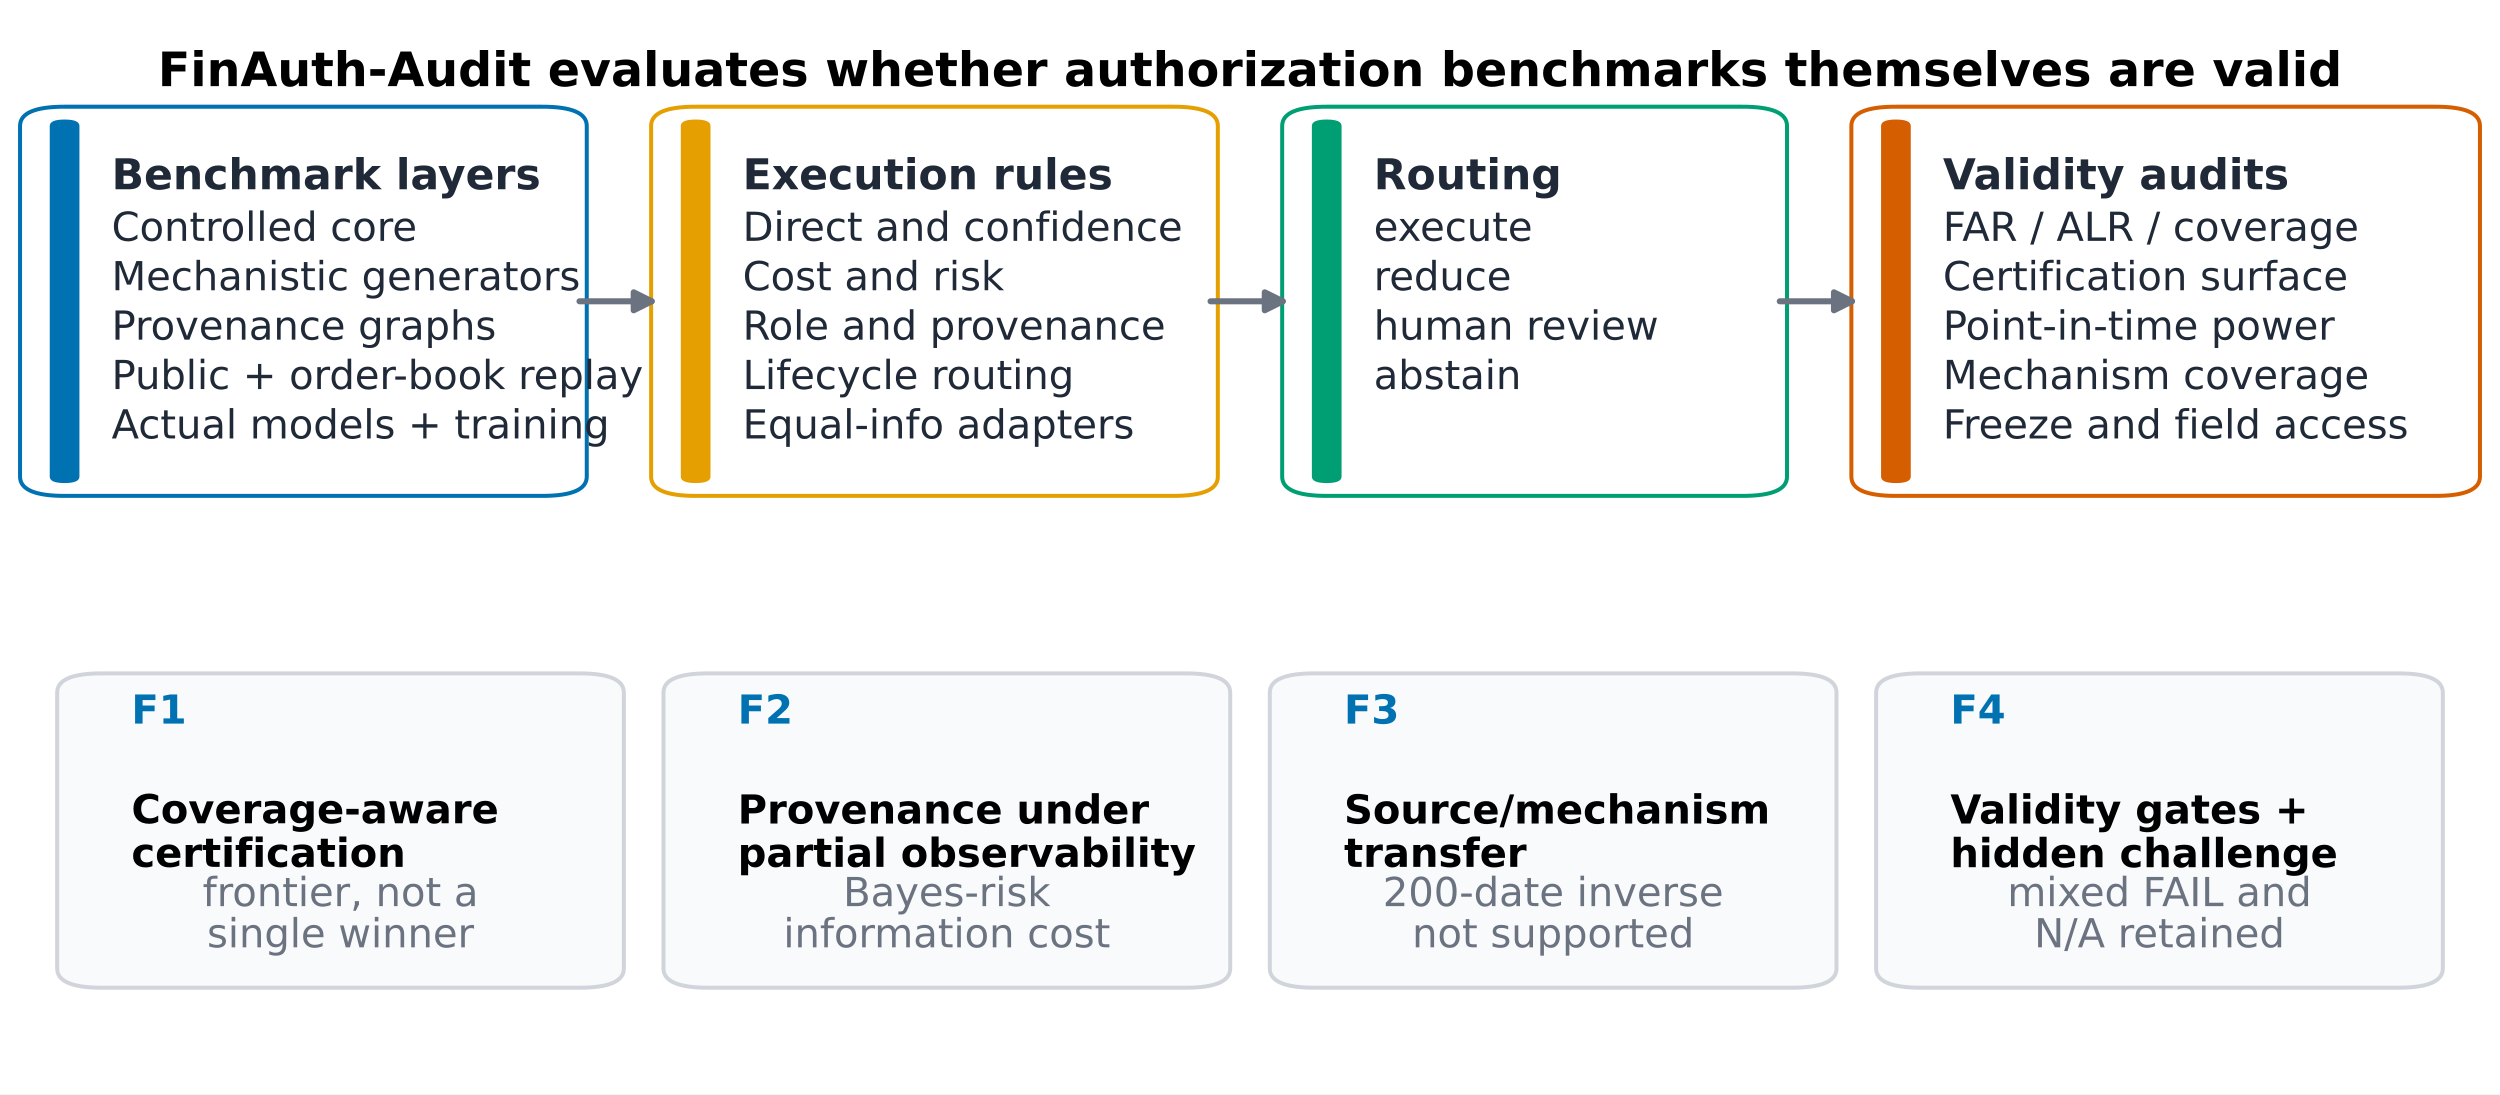
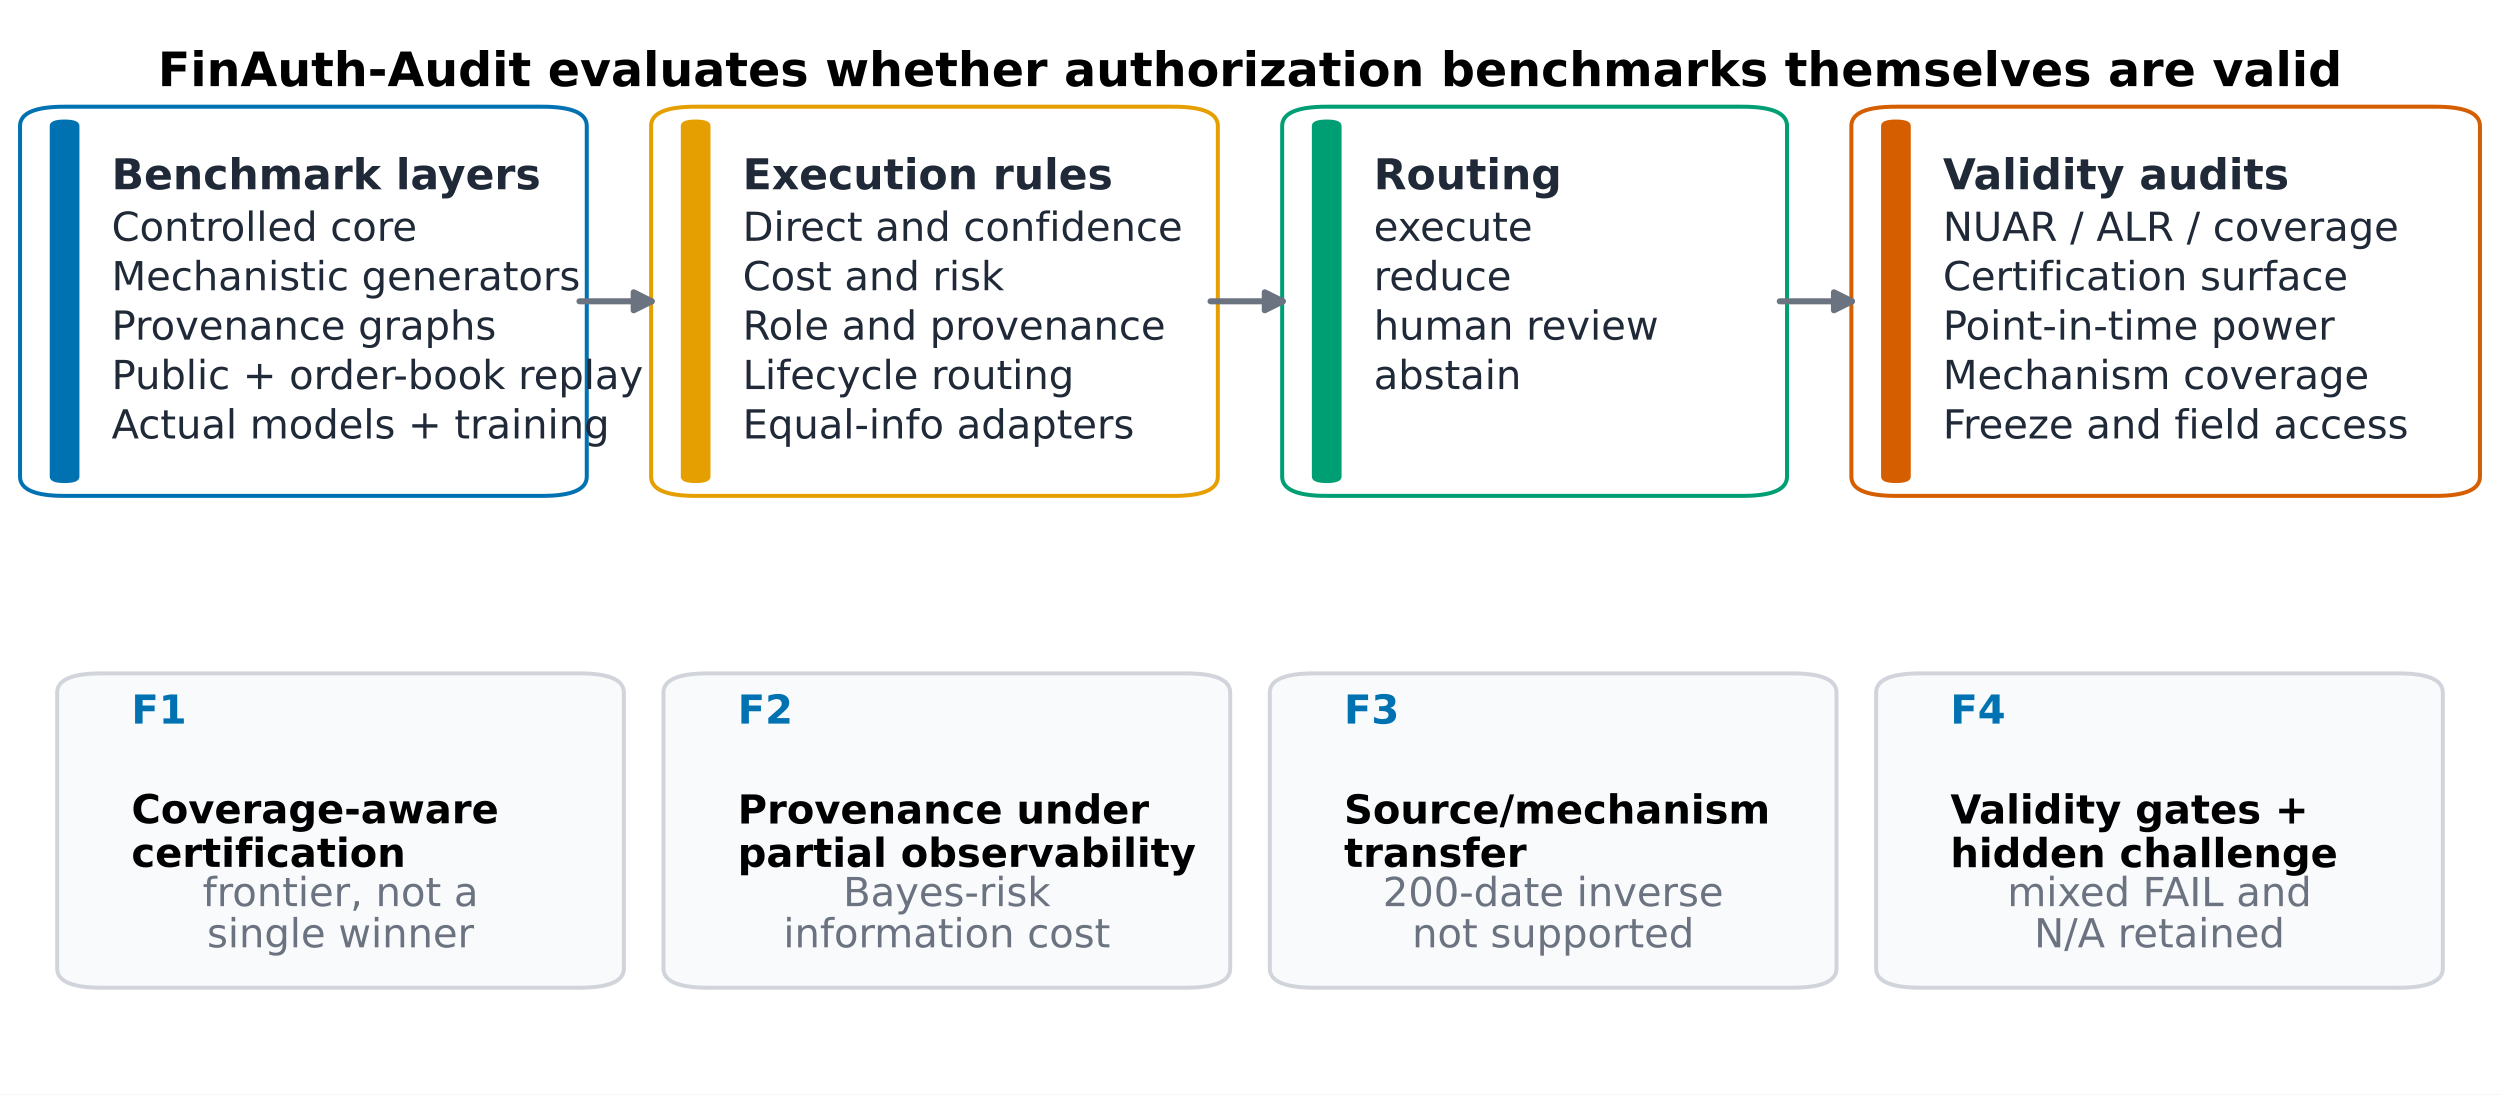
<svg xmlns="http://www.w3.org/2000/svg" width="499.44pt" height="218.64pt" viewBox="0 0 499.44 218.64" version="1.1">
  <defs>
    <style type="text/css">*{stroke-linejoin: round; stroke-linecap: butt}</style>
  </defs>
  <g id="figure_1">
    <g id="patch_1">
-       <path d="M 0 218.64  L 499.44 218.64  L 499.44 0  L 0 0  z " style="fill: #ffffff" />
+       <path d="M 0 218.64 L 499.44 218.64 L 499.44 0 L 0 0 z " style="fill: #ffffff" />
    </g>
    <g id="axes_1">
      <g id="patch_2">
-         <path d="M 12.902 99.067  L 108.321 99.067  Q 117.221 99.067 117.221 95.222  L 117.221 25.162  Q 117.221 21.317 108.321 21.317  L 12.902 21.317  Q 4.003 21.317 4.003 25.162  L 4.003 95.222  Q 4.003 99.067 12.902 99.067  z " clip-path="url(#p58096dcb7e)" style="fill: #ffffff; stroke: #0072b2; stroke-width: 0.8; stroke-linejoin: miter" />
+         <path d="M 12.902 99.067 L 108.321 99.067 Q 117.221 99.067 117.221 95.222 L 117.221 25.162 Q 117.221 21.317 108.321 21.317 L 12.902 21.317 Q 4.003 21.317 4.003 25.162 L 4.003 95.222 Q 4.003 99.067 12.902 99.067 z " clip-path="url(#p4a2af002d1)" style="fill: #ffffff; stroke: #0072b2; stroke-width: 0.8; stroke-linejoin: miter" />
      </g>
      <g id="patch_3">
-         <path d="M 12.902 96.504  L 12.902 96.504  Q 15.869 96.504 15.869 95.222  L 15.869 25.162  Q 15.869 23.88 12.902 23.88  L 12.902 23.88  Q 9.936 23.88 9.936 25.162  L 9.936 95.222  Q 9.936 96.504 12.902 96.504  z " clip-path="url(#p58096dcb7e)" style="fill: #0072b2" />
+         <path d="M 12.902 96.504 L 12.902 96.504 Q 15.869 96.504 15.869 95.222 L 15.869 25.162 Q 15.869 23.88 12.902 23.88 L 12.902 23.88 Q 9.936 23.88 9.936 25.162 L 9.936 95.222 Q 9.936 96.504 12.902 96.504 z " clip-path="url(#p4a2af002d1)" style="fill: #0072b2" />
      </g>
      <g id="patch_4">
-         <path d="M 138.974 99.067  L 234.393 99.067  Q 243.293 99.067 243.293 95.222  L 243.293 25.162  Q 243.293 21.317 234.393 21.317  L 138.974 21.317  Q 130.075 21.317 130.075 25.162  L 130.075 95.222  Q 130.075 99.067 138.974 99.067  z " clip-path="url(#p58096dcb7e)" style="fill: #ffffff; stroke: #e69f00; stroke-width: 0.8; stroke-linejoin: miter" />
+         <path d="M 138.974 99.067 L 234.393 99.067 Q 243.293 99.067 243.293 95.222 L 243.293 25.162 Q 243.293 21.317 234.393 21.317 L 138.974 21.317 Q 130.075 21.317 130.075 25.162 L 130.075 95.222 Q 130.075 99.067 138.974 99.067 z " clip-path="url(#p4a2af002d1)" style="fill: #ffffff; stroke: #e69f00; stroke-width: 0.8; stroke-linejoin: miter" />
      </g>
      <g id="patch_5">
-         <path d="M 138.974 96.504  L 138.974 96.504  Q 141.941 96.504 141.941 95.222  L 141.941 25.162  Q 141.941 23.88 138.974 23.88  L 138.974 23.88  Q 136.008 23.88 136.008 25.162  L 136.008 95.222  Q 136.008 96.504 138.974 96.504  z " clip-path="url(#p58096dcb7e)" style="fill: #e69f00" />
+         <path d="M 138.974 96.504 L 138.974 96.504 Q 141.941 96.504 141.941 95.222 L 141.941 25.162 Q 141.941 23.88 138.974 23.88 L 138.974 23.88 Q 136.008 23.88 136.008 25.162 L 136.008 95.222 Q 136.008 96.504 138.974 96.504 z " clip-path="url(#p4a2af002d1)" style="fill: #e69f00" />
      </g>
      <g id="patch_6">
-         <path d="M 265.046 99.067  L 348.105 99.067  Q 357.004 99.067 357.004 95.222  L 357.004 25.162  Q 357.004 21.317 348.105 21.317  L 265.046 21.317  Q 256.147 21.317 256.147 25.162  L 256.147 95.222  Q 256.147 99.067 265.046 99.067  z " clip-path="url(#p58096dcb7e)" style="fill: #ffffff; stroke: #009e73; stroke-width: 0.8; stroke-linejoin: miter" />
+         <path d="M 265.046 99.067 L 348.105 99.067 Q 357.004 99.067 357.004 95.222 L 357.004 25.162 Q 357.004 21.317 348.105 21.317 L 265.046 21.317 Q 256.147 21.317 256.147 25.162 L 256.147 95.222 Q 256.147 99.067 265.046 99.067 z " clip-path="url(#p4a2af002d1)" style="fill: #ffffff; stroke: #009e73; stroke-width: 0.8; stroke-linejoin: miter" />
      </g>
      <g id="patch_7">
-         <path d="M 265.046 96.504  L 265.046 96.504  Q 268.013 96.504 268.013 95.222  L 268.013 25.162  Q 268.013 23.88 265.046 23.88  L 265.046 23.88  Q 262.08 23.88 262.08 25.162  L 262.08 95.222  Q 262.08 96.504 265.046 96.504  z " clip-path="url(#p58096dcb7e)" style="fill: #009e73" />
+         <path d="M 265.046 96.504 L 265.046 96.504 Q 268.013 96.504 268.013 95.222 L 268.013 25.162 Q 268.013 23.88 265.046 23.88 L 265.046 23.88 Q 262.08 23.88 262.08 25.162 L 262.08 95.222 Q 262.08 96.504 265.046 96.504 z " clip-path="url(#p4a2af002d1)" style="fill: #009e73" />
      </g>
      <g id="patch_8">
-         <path d="M 378.758 99.067  L 486.537 99.067  Q 495.436 99.067 495.436 95.222  L 495.436 25.162  Q 495.436 21.317 486.537 21.317  L 378.758 21.317  Q 369.859 21.317 369.859 25.162  L 369.859 95.222  Q 369.859 99.067 378.758 99.067  z " clip-path="url(#p58096dcb7e)" style="fill: #ffffff; stroke: #d55e00; stroke-width: 0.8; stroke-linejoin: miter" />
+         <path d="M 378.758 99.067 L 486.537 99.067 Q 495.436 99.067 495.436 95.222 L 495.436 25.162 Q 495.436 21.317 486.537 21.317 L 378.758 21.317 Q 369.859 21.317 369.859 25.162 L 369.859 95.222 Q 369.859 99.067 378.758 99.067 z " clip-path="url(#p4a2af002d1)" style="fill: #ffffff; stroke: #d55e00; stroke-width: 0.8; stroke-linejoin: miter" />
      </g>
      <g id="patch_9">
-         <path d="M 378.758 96.504  L 378.758 96.504  Q 381.724 96.504 381.724 95.222  L 381.724 25.162  Q 381.724 23.88 378.758 23.88  L 378.758 23.88  Q 375.792 23.88 375.792 25.162  L 375.792 95.222  Q 375.792 96.504 378.758 96.504  z " clip-path="url(#p58096dcb7e)" style="fill: #d55e00" />
+         <path d="M 378.758 96.504 L 378.758 96.504 Q 381.724 96.504 381.724 95.222 L 381.724 25.162 Q 381.724 23.88 378.758 23.88 L 378.758 23.88 Q 375.792 23.88 375.792 25.162 L 375.792 95.222 Q 375.792 96.504 378.758 96.504 z " clip-path="url(#p4a2af002d1)" style="fill: #d55e00" />
      </g>
      <g id="patch_10">
-         <path d="M 115.764 60.192  Q 123.65 60.192 130.194 60.192  " clip-path="url(#p58096dcb7e)" style="fill: none; stroke: #6b7280; stroke-width: 1.2; stroke-linecap: round" />
-         <path d="M 126.594 58.392  L 130.194 60.192  L 126.594 61.992  z " clip-path="url(#p58096dcb7e)" style="fill: #6b7280; stroke: #6b7280; stroke-width: 1.2; stroke-linecap: round" />
+         <path d="M 115.764 60.192 Q 123.65 60.192 130.194 60.192 " clip-path="url(#p4a2af002d1)" style="fill: none; stroke: #6b7280; stroke-width: 1.2; stroke-linecap: round" />
+         <path d="M 126.594 58.392 L 130.194 60.192 L 126.594 61.992 z " clip-path="url(#p4a2af002d1)" style="fill: #6b7280; stroke: #6b7280; stroke-width: 1.2; stroke-linecap: round" />
      </g>
      <g id="patch_11">
-         <path d="M 241.835 60.192  Q 249.721 60.192 256.266 60.192  " clip-path="url(#p58096dcb7e)" style="fill: none; stroke: #6b7280; stroke-width: 1.2; stroke-linecap: round" />
-         <path d="M 252.666 58.392  L 256.266 60.192  L 252.666 61.992  z " clip-path="url(#p58096dcb7e)" style="fill: #6b7280; stroke: #6b7280; stroke-width: 1.2; stroke-linecap: round" />
+         <path d="M 241.835 60.192 Q 249.721 60.192 256.266 60.192 " clip-path="url(#p4a2af002d1)" style="fill: none; stroke: #6b7280; stroke-width: 1.2; stroke-linecap: round" />
+         <path d="M 252.666 58.392 L 256.266 60.192 L 252.666 61.992 z " clip-path="url(#p4a2af002d1)" style="fill: #6b7280; stroke: #6b7280; stroke-width: 1.2; stroke-linecap: round" />
      </g>
      <g id="patch_12">
-         <path d="M 355.547 60.192  Q 363.433 60.192 369.978 60.192  " clip-path="url(#p58096dcb7e)" style="fill: none; stroke: #6b7280; stroke-width: 1.2; stroke-linecap: round" />
-         <path d="M 366.378 58.392  L 369.978 60.192  L 366.378 61.992  z " clip-path="url(#p58096dcb7e)" style="fill: #6b7280; stroke: #6b7280; stroke-width: 1.2; stroke-linecap: round" />
+         <path d="M 355.547 60.192 Q 363.433 60.192 369.978 60.192 " clip-path="url(#p4a2af002d1)" style="fill: none; stroke: #6b7280; stroke-width: 1.2; stroke-linecap: round" />
+         <path d="M 366.378 58.392 L 369.978 60.192 L 366.378 61.992 z " clip-path="url(#p4a2af002d1)" style="fill: #6b7280; stroke: #6b7280; stroke-width: 1.2; stroke-linecap: round" />
      </g>
      <g id="patch_13">
-         <path d="M 20.318 197.323  L 115.737 197.323  Q 124.637 197.323 124.637 193.478  L 124.637 138.369  Q 124.637 134.525 115.737 134.525  L 20.318 134.525  Q 11.419 134.525 11.419 138.369  L 11.419 193.478  Q 11.419 197.323 20.318 197.323  z " clip-path="url(#p58096dcb7e)" style="fill: #f8fafc; stroke: #d1d5db; stroke-width: 0.8; stroke-linejoin: miter" />
+         <path d="M 20.318 197.323 L 115.737 197.323 Q 124.637 197.323 124.637 193.478 L 124.637 138.369 Q 124.637 134.525 115.737 134.525 L 20.318 134.525 Q 11.419 134.525 11.419 138.369 L 11.419 193.478 Q 11.419 197.323 20.318 197.323 z " clip-path="url(#p4a2af002d1)" style="fill: #f8fafc; stroke: #d1d5db; stroke-width: 0.8; stroke-linejoin: miter" />
      </g>
      <g id="patch_14">
-         <path d="M 141.446 197.323  L 236.865 197.323  Q 245.765 197.323 245.765 193.478  L 245.765 138.369  Q 245.765 134.525 236.865 134.525  L 141.446 134.525  Q 132.547 134.525 132.547 138.369  L 132.547 193.478  Q 132.547 197.323 141.446 197.323  z " clip-path="url(#p58096dcb7e)" style="fill: #f8fafc; stroke: #d1d5db; stroke-width: 0.8; stroke-linejoin: miter" />
+         <path d="M 141.446 197.323 L 236.865 197.323 Q 245.765 197.323 245.765 193.478 L 245.765 138.369 Q 245.765 134.525 236.865 134.525 L 141.446 134.525 Q 132.547 134.525 132.547 138.369 L 132.547 193.478 Q 132.547 197.323 141.446 197.323 z " clip-path="url(#p4a2af002d1)" style="fill: #f8fafc; stroke: #d1d5db; stroke-width: 0.8; stroke-linejoin: miter" />
      </g>
      <g id="patch_15">
-         <path d="M 262.574 197.323  L 357.993 197.323  Q 366.892 197.323 366.892 193.478  L 366.892 138.369  Q 366.892 134.525 357.993 134.525  L 262.574 134.525  Q 253.675 134.525 253.675 138.369  L 253.675 193.478  Q 253.675 197.323 262.574 197.323  z " clip-path="url(#p58096dcb7e)" style="fill: #f8fafc; stroke: #d1d5db; stroke-width: 0.8; stroke-linejoin: miter" />
+         <path d="M 262.574 197.323 L 357.993 197.323 Q 366.892 197.323 366.892 193.478 L 366.892 138.369 Q 366.892 134.525 357.993 134.525 L 262.574 134.525 Q 253.675 134.525 253.675 138.369 L 253.675 193.478 Q 253.675 197.323 262.574 197.323 z " clip-path="url(#p4a2af002d1)" style="fill: #f8fafc; stroke: #d1d5db; stroke-width: 0.8; stroke-linejoin: miter" />
      </g>
      <g id="patch_16">
-         <path d="M 383.702 197.323  L 479.121 197.323  Q 488.02 197.323 488.02 193.478  L 488.02 138.369  Q 488.02 134.525 479.121 134.525  L 383.702 134.525  Q 374.803 134.525 374.803 138.369  L 374.803 193.478  Q 374.803 197.323 383.702 197.323  z " clip-path="url(#p58096dcb7e)" style="fill: #f8fafc; stroke: #d1d5db; stroke-width: 0.8; stroke-linejoin: miter" />
+         <path d="M 383.702 197.323 L 479.121 197.323 Q 488.02 197.323 488.02 193.478 L 488.02 138.369 Q 488.02 134.525 479.121 134.525 L 383.702 134.525 Q 374.803 134.525 374.803 138.369 L 374.803 193.478 Q 374.803 197.323 383.702 197.323 z " clip-path="url(#p4a2af002d1)" style="fill: #f8fafc; stroke: #d1d5db; stroke-width: 0.8; stroke-linejoin: miter" />
      </g>
      <g id="text_1">
        <text style="font-weight: 700; font-size: 8.5px; font-family: 'DejaVu Sans'; text-anchor: start; fill: #1f2937" x="22.296" y="37.815" transform="rotate(-0 22.29598 37.81461)">Benchmark layers</text>
      </g>
      <g id="text_2">
        <text style="font-size: 8px; font-family: 'DejaVu Sans'; fill: #1f2937" transform="translate(22.29598 48.11466)">Controlled core</text>
        <text style="font-size: 8px; font-family: 'DejaVu Sans'; fill: #1f2937" transform="translate(22.29598 57.98472)">Mechanistic generators</text>
        <text style="font-size: 8px; font-family: 'DejaVu Sans'; fill: #1f2937" transform="translate(22.29598 67.85479)">Provenance graphs</text>
        <text style="font-size: 8px; font-family: 'DejaVu Sans'; fill: #1f2937" transform="translate(22.29598 77.72485)">Public + order-book replay</text>
        <text style="font-size: 8px; font-family: 'DejaVu Sans'; fill: #1f2937" transform="translate(22.29598 87.59491)">Actual models + training</text>
      </g>
      <g id="text_3">
        <text style="font-weight: 700; font-size: 8.5px; font-family: 'DejaVu Sans'; text-anchor: start; fill: #1f2937" x="148.368" y="37.815" transform="rotate(-0 148.3679 37.81461)">Execution rules</text>
      </g>
      <g id="text_4">
        <text style="font-size: 8px; font-family: 'DejaVu Sans'; fill: #1f2937" transform="translate(148.3679 48.11466)">Direct and confidence</text>
        <text style="font-size: 8px; font-family: 'DejaVu Sans'; fill: #1f2937" transform="translate(148.3679 57.98472)">Cost and risk</text>
        <text style="font-size: 8px; font-family: 'DejaVu Sans'; fill: #1f2937" transform="translate(148.3679 67.85479)">Role and provenance</text>
        <text style="font-size: 8px; font-family: 'DejaVu Sans'; fill: #1f2937" transform="translate(148.3679 77.72485)">Lifecycle routing</text>
        <text style="font-size: 8px; font-family: 'DejaVu Sans'; fill: #1f2937" transform="translate(148.3679 87.59491)">Equal-info adapters</text>
      </g>
      <g id="text_5">
        <text style="font-weight: 700; font-size: 8.5px; font-family: 'DejaVu Sans'; text-anchor: start; fill: #1f2937" x="274.44" y="37.815" transform="rotate(-0 274.4397 37.81461)">Routing</text>
      </g>
      <g id="text_6">
        <text style="font-size: 8px; font-family: 'DejaVu Sans'; fill: #1f2937" transform="translate(274.4397 48.11466)">execute</text>
        <text style="font-size: 8px; font-family: 'DejaVu Sans'; fill: #1f2937" transform="translate(274.4397 57.98472)">reduce</text>
        <text style="font-size: 8px; font-family: 'DejaVu Sans'; fill: #1f2937" transform="translate(274.4397 67.85479)">human review</text>
        <text style="font-size: 8px; font-family: 'DejaVu Sans'; fill: #1f2937" transform="translate(274.4397 77.72485)">abstain</text>
      </g>
      <g id="text_7">
        <text style="font-weight: 700; font-size: 8.5px; font-family: 'DejaVu Sans'; text-anchor: start; fill: #1f2937" x="388.152" y="37.815" transform="rotate(-0 388.1516 37.81461)">Validity audits</text>
      </g>
      <g id="text_8">
-         <text style="font-size: 8px; font-family: 'DejaVu Sans'; fill: #1f2937" transform="translate(388.1516 48.11466)">FAR / ALR / coverage</text>
+         <text style="font-size: 8px; font-family: 'DejaVu Sans'; fill: #1f2937" transform="translate(388.1516 48.11466)">NUAR / ALR / coverage</text>
        <text style="font-size: 8px; font-family: 'DejaVu Sans'; fill: #1f2937" transform="translate(388.1516 57.98472)">Certification surface</text>
        <text style="font-size: 8px; font-family: 'DejaVu Sans'; fill: #1f2937" transform="translate(388.1516 67.85479)">Point-in-time power</text>
        <text style="font-size: 8px; font-family: 'DejaVu Sans'; fill: #1f2937" transform="translate(388.1516 77.72485)">Mechanism coverage</text>
        <text style="font-size: 8px; font-family: 'DejaVu Sans'; fill: #1f2937" transform="translate(388.1516 87.59491)">Freeze and field access</text>
      </g>
      <g id="text_9">
        <text style="font-weight: 700; font-size: 8px; font-family: 'DejaVu Sans'; text-anchor: start; fill: #0072b2" x="26.251" y="144.564" transform="rotate(-0 26.25118 144.5637)">F1</text>
      </g>
      <g id="text_10">
        <text style="font-weight: 700; font-size: 8px; font-family: 'DejaVu Sans'" transform="translate(26.25118 164.4639)">Coverage-aware</text>
        <text style="font-weight: 700; font-size: 8px; font-family: 'DejaVu Sans'" transform="translate(26.25118 173.1807)">certification</text>
      </g>
      <g id="text_11">
        <text style="font-size: 8px; font-family: 'DejaVu Sans'; fill: #6b7280" transform="translate(40.48231 181.0222)">frontier, not a</text>
        <text style="font-size: 8px; font-family: 'DejaVu Sans'; fill: #6b7280" transform="translate(41.35669 189.251)">single winner</text>
      </g>
      <g id="text_12">
        <text style="font-weight: 700; font-size: 8px; font-family: 'DejaVu Sans'; text-anchor: start; fill: #0072b2" x="147.379" y="144.564" transform="rotate(-0 147.3791 144.5637)">F2</text>
      </g>
      <g id="text_13">
        <text style="font-weight: 700; font-size: 8px; font-family: 'DejaVu Sans'" transform="translate(147.3791 164.5264)">Provenance under</text>
        <text style="font-weight: 700; font-size: 8px; font-family: 'DejaVu Sans'" transform="translate(147.3791 173.1807)">partial observability</text>
      </g>
      <g id="text_14">
        <text style="font-size: 8px; font-family: 'DejaVu Sans'; fill: #6b7280" transform="translate(168.4489 181.0222)">Bayes-risk</text>
        <text style="font-size: 8px; font-family: 'DejaVu Sans'; fill: #6b7280" transform="translate(156.5002 189.251)">information cost</text>
      </g>
      <g id="text_15">
        <text style="font-weight: 700; font-size: 8px; font-family: 'DejaVu Sans'; text-anchor: start; fill: #0072b2" x="268.507" y="144.564" transform="rotate(-0 268.5069 144.5637)">F3</text>
      </g>
      <g id="text_16">
        <text style="font-weight: 700; font-size: 8px; font-family: 'DejaVu Sans'" transform="translate(268.5069 164.5264)">Source/mechanism</text>
        <text style="font-weight: 700; font-size: 8px; font-family: 'DejaVu Sans'" transform="translate(268.5069 173.1807)">transfer</text>
      </g>
      <g id="text_17">
        <text style="font-size: 8px; font-family: 'DejaVu Sans'; fill: #6b7280" transform="translate(276.25 181.0222)">200-date inverse</text>
        <text style="font-size: 8px; font-family: 'DejaVu Sans'; fill: #6b7280" transform="translate(282.1037 189.251)">not supported</text>
      </g>
      <g id="text_18">
        <text style="font-weight: 700; font-size: 8px; font-family: 'DejaVu Sans'; text-anchor: start; fill: #0072b2" x="389.635" y="144.564" transform="rotate(-0 389.6348 144.5637)">F4</text>
      </g>
      <g id="text_19">
        <text style="font-weight: 700; font-size: 8px; font-family: 'DejaVu Sans'" transform="translate(389.6348 164.5264)">Validity gates +</text>
        <text style="font-weight: 700; font-size: 8px; font-family: 'DejaVu Sans'" transform="translate(389.6348 173.2432)">hidden challenge</text>
      </g>
      <g id="text_20">
        <text style="font-size: 8px; font-family: 'DejaVu Sans'; fill: #6b7280" transform="translate(401.0122 181.0222)">mixed FAIL and</text>
        <text style="font-size: 8px; font-family: 'DejaVu Sans'; fill: #6b7280" transform="translate(406.3822 189.251)">N/A retained</text>
      </g>
      <g id="text_21">
        <text style="font-weight: 700; font-size: 9.5px; font-family: 'DejaVu Sans'; text-anchor: middle" x="249.72" y="17.214" transform="rotate(-0 249.7198 17.2145)">FinAuth-Audit evaluates whether authorization benchmarks themselves are valid</text>
      </g>
    </g>
  </g>
  <defs>
-     <clipPath id="p58096dcb7e">
+     <clipPath id="p4a2af002d1">
      <rect x="2.52" y="2.52" width="494.4" height="213.6" />
    </clipPath>
  </defs>
</svg>
